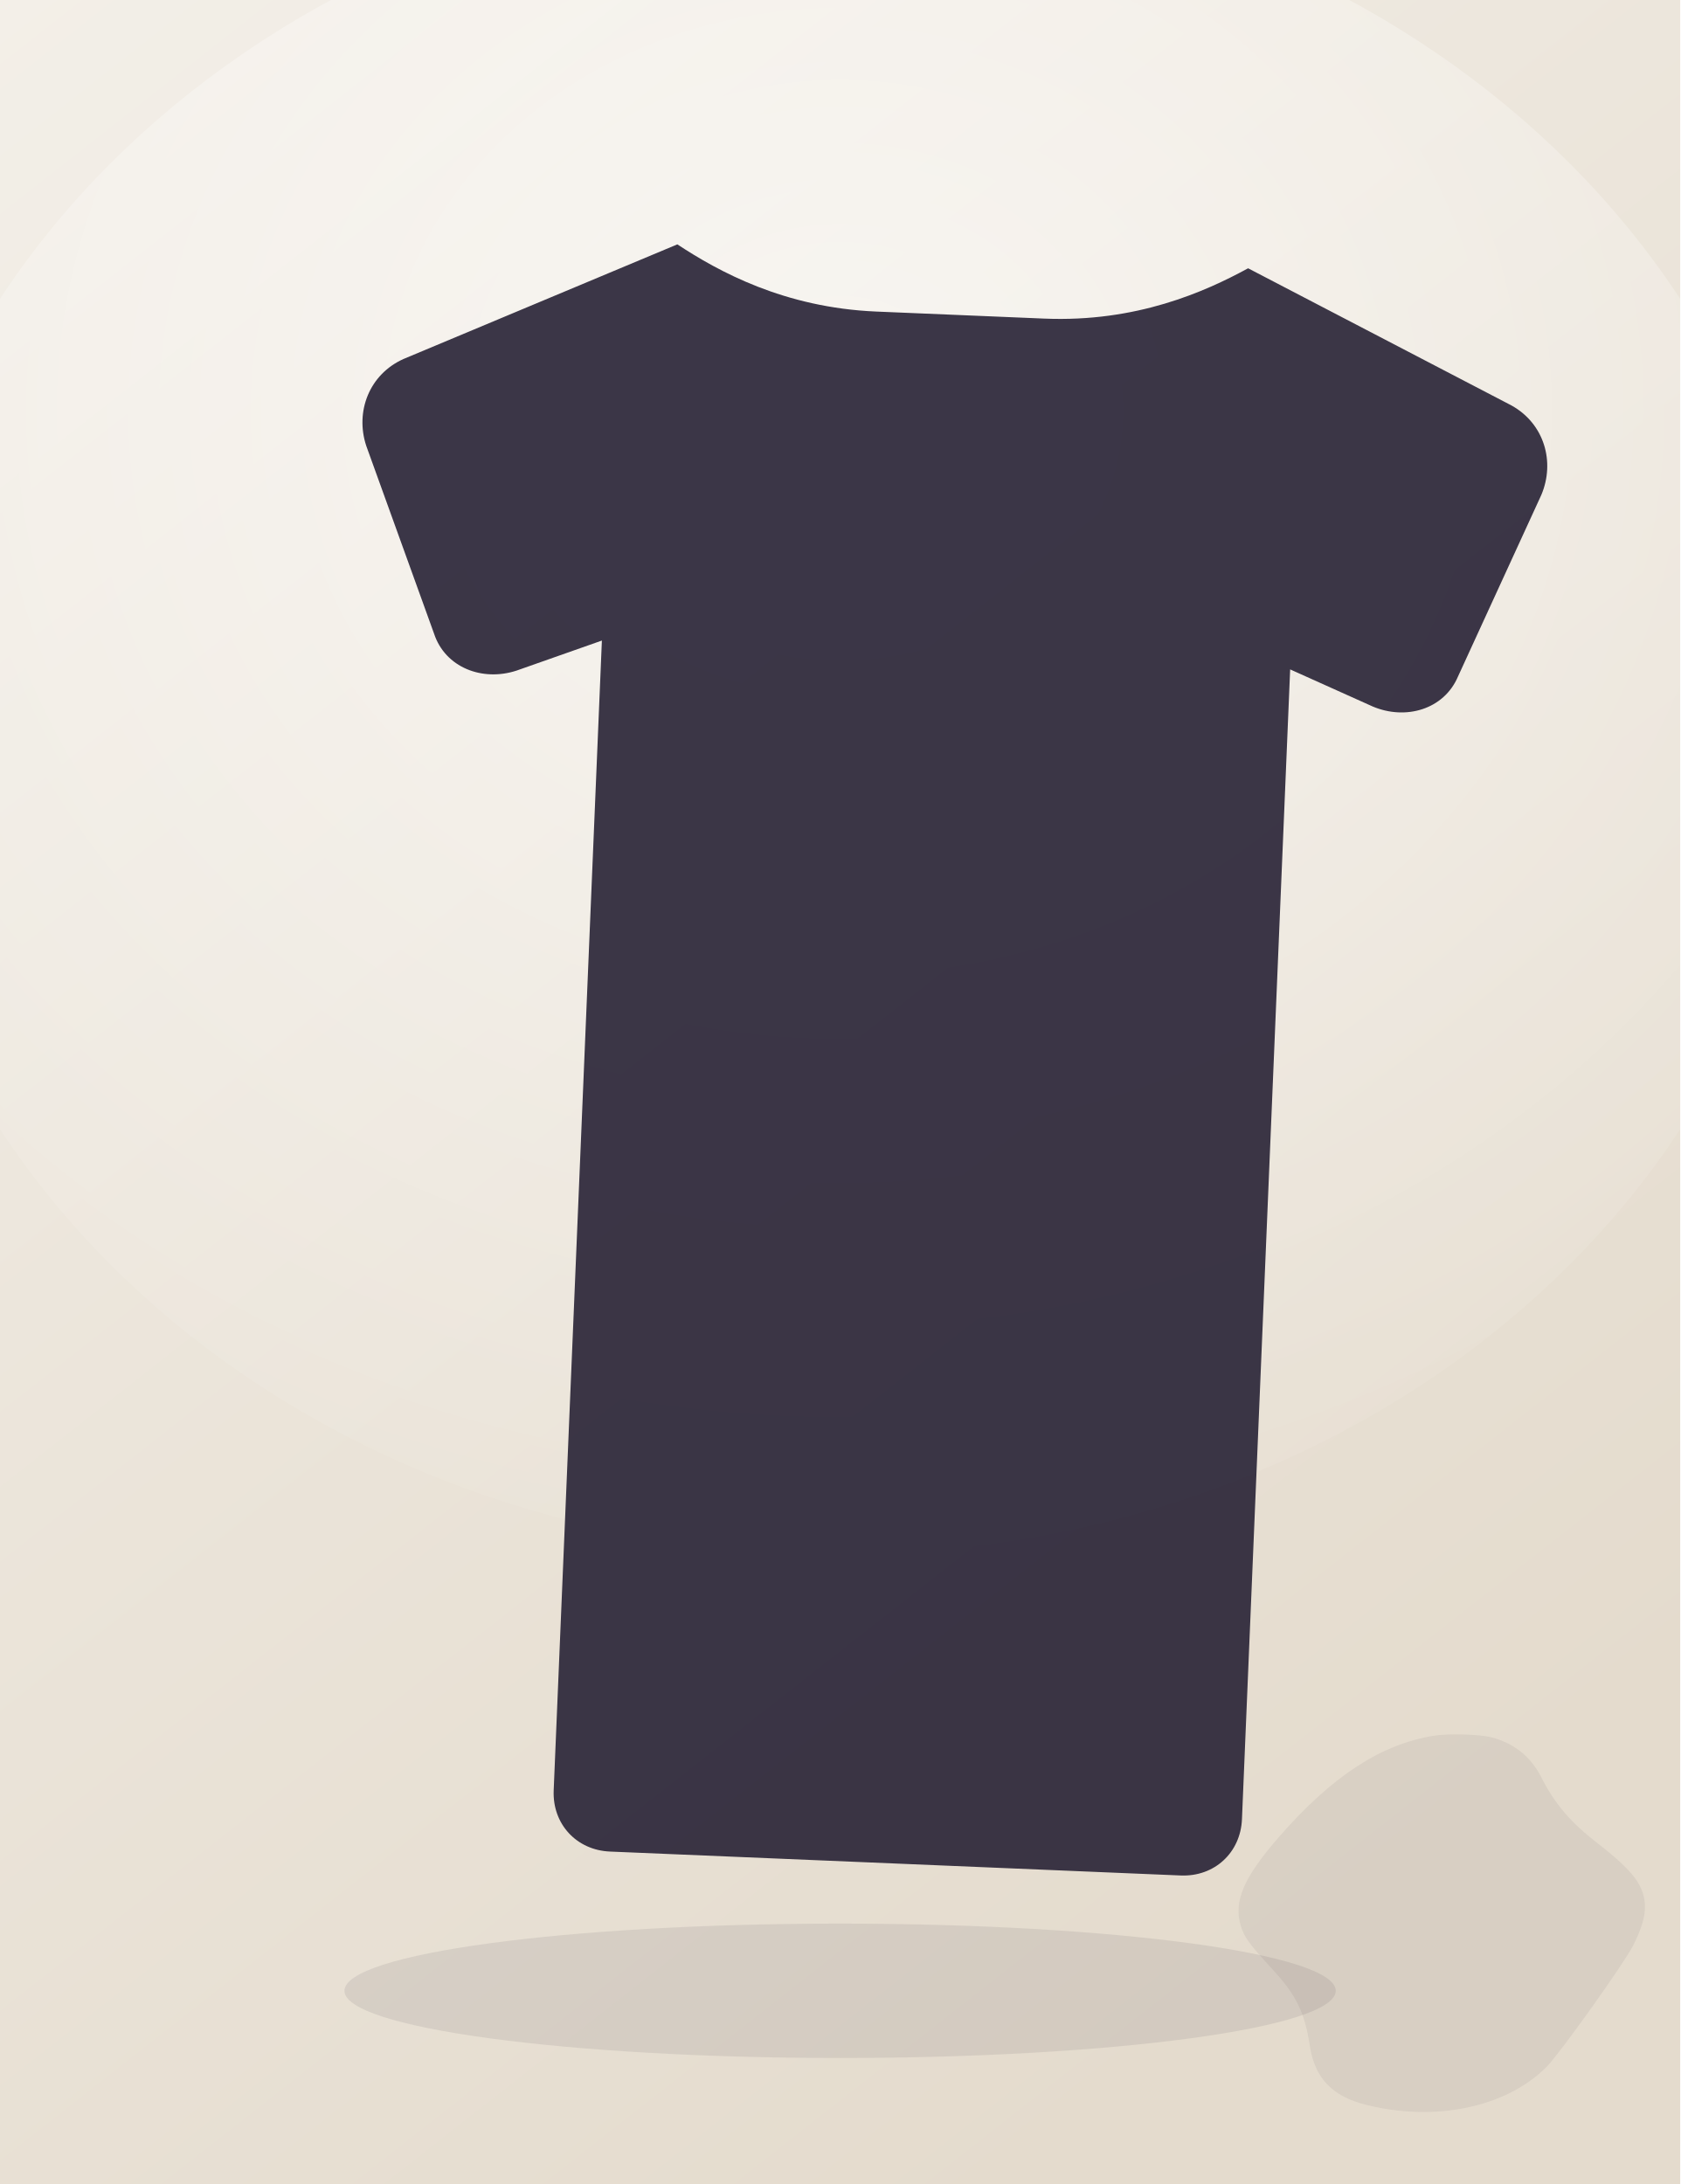
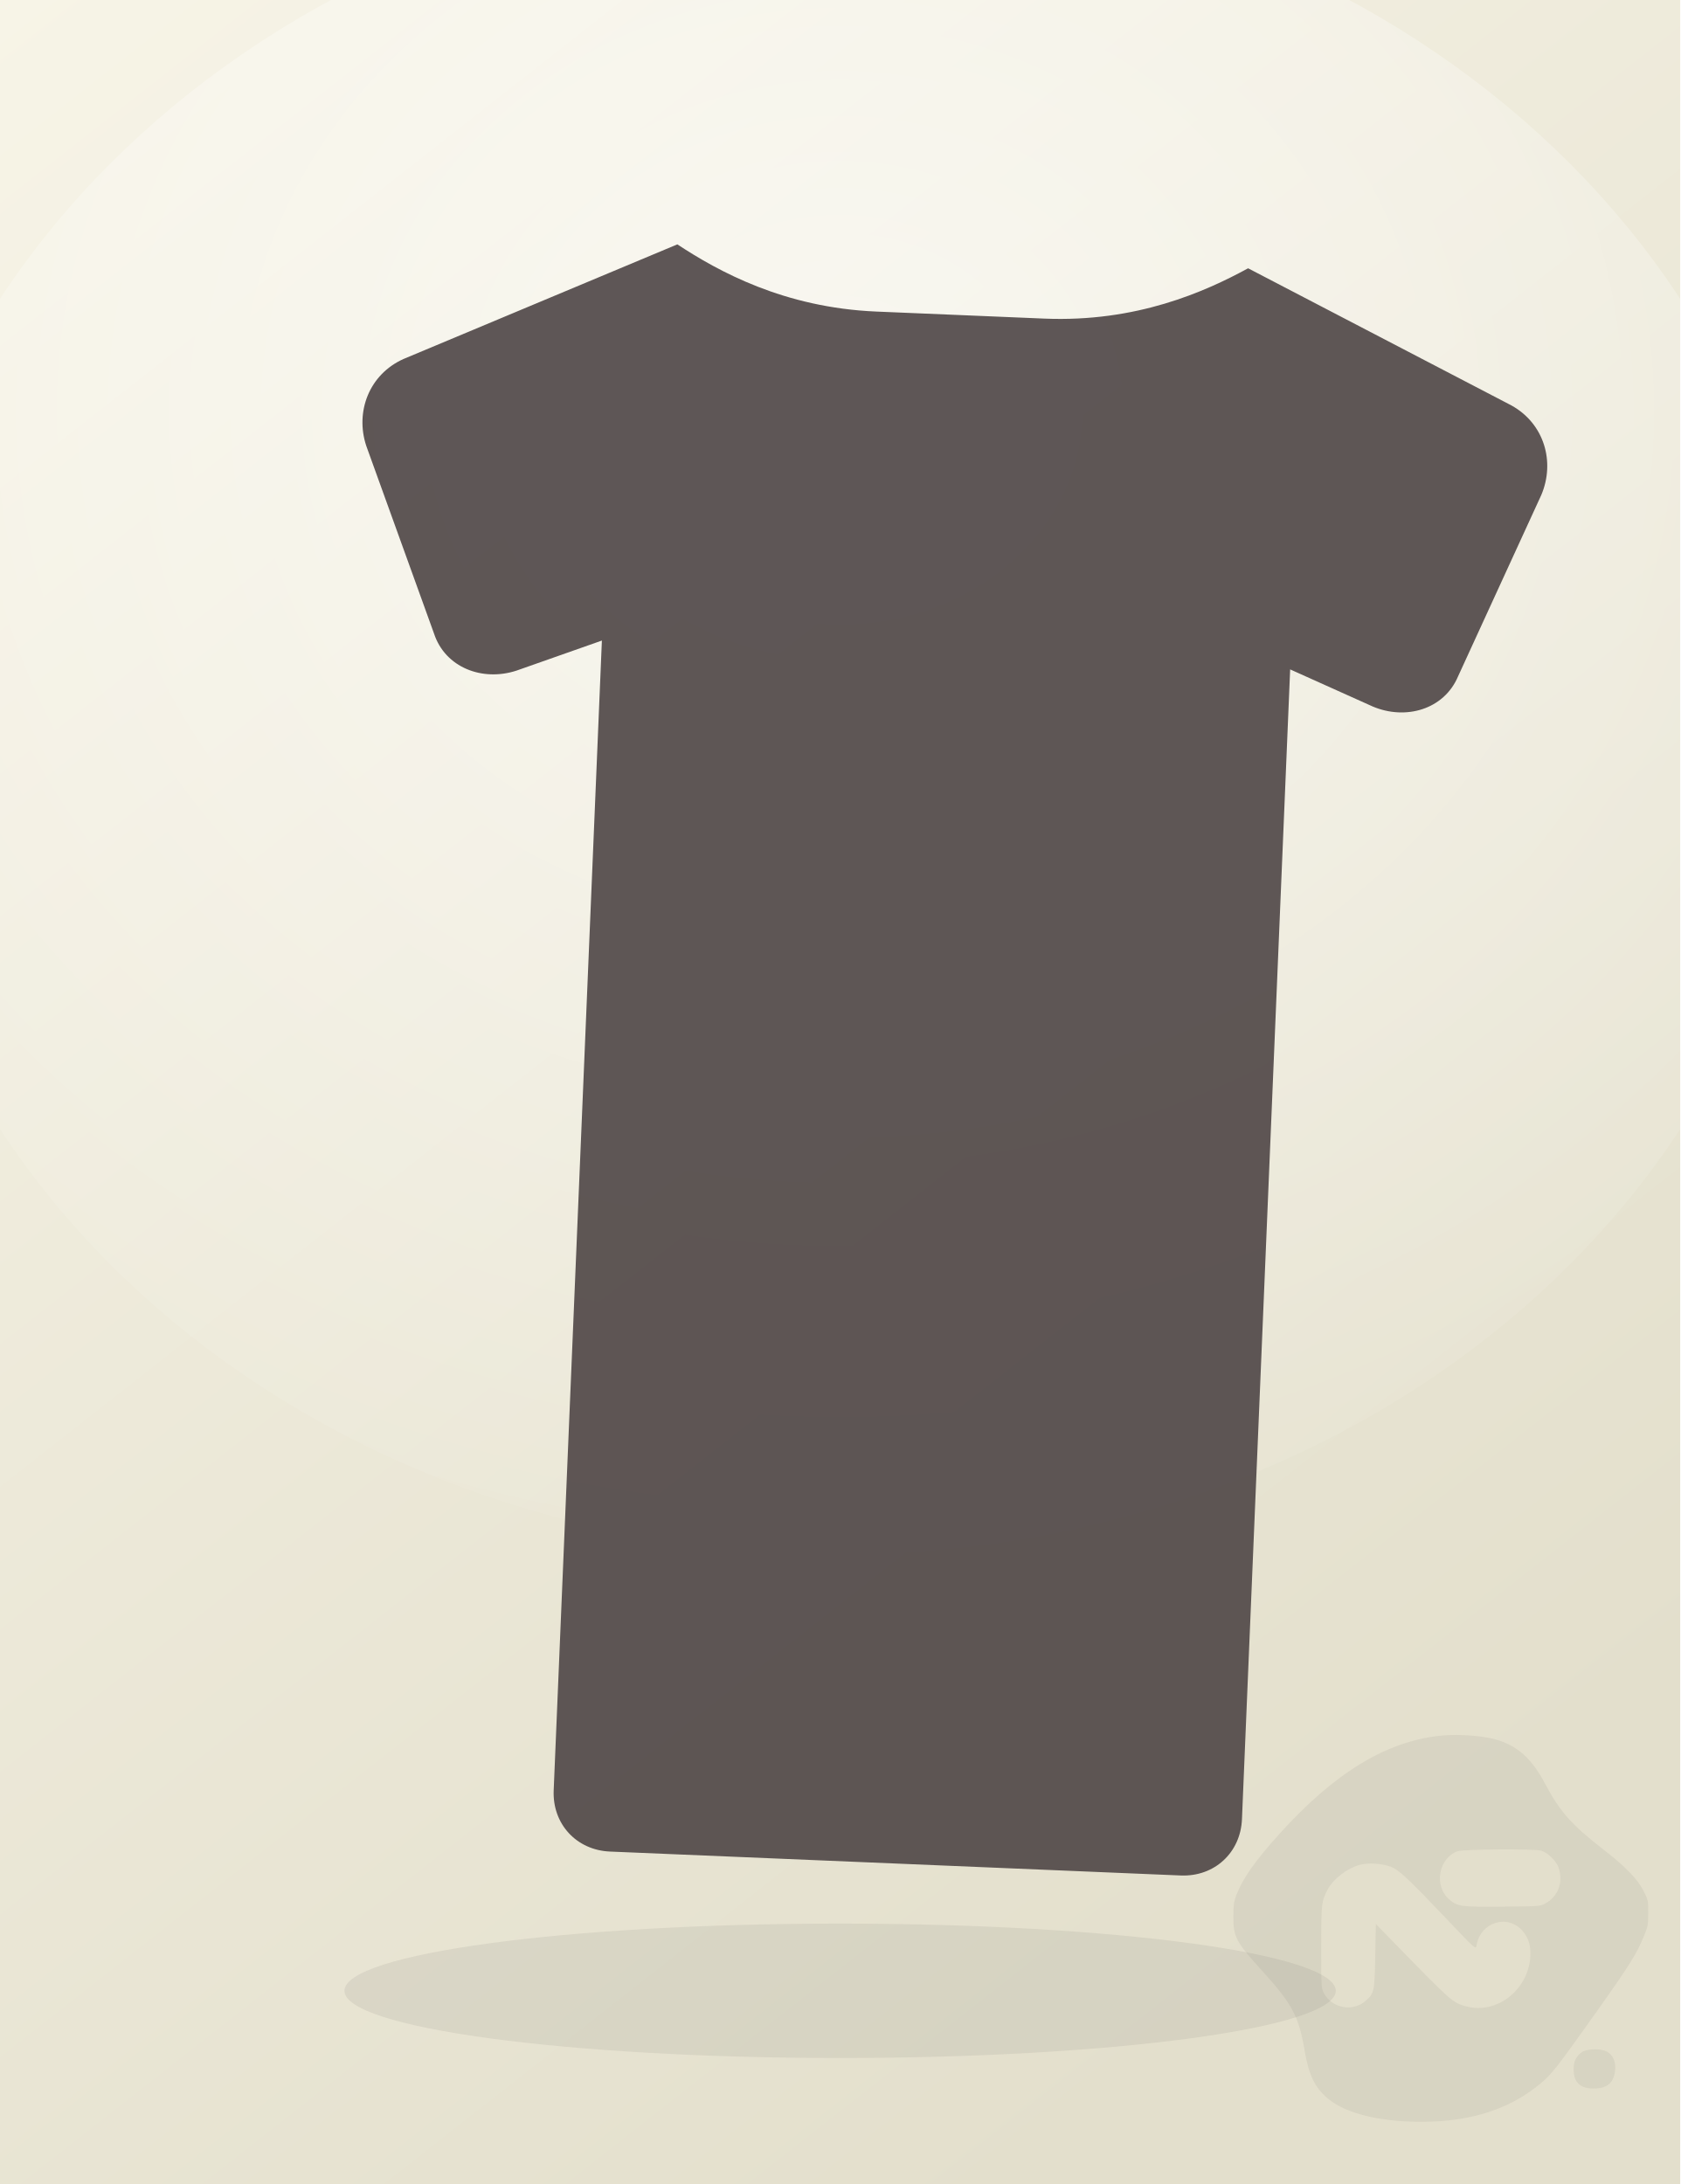
<svg xmlns="http://www.w3.org/2000/svg" viewBox="0 0 400 520" width="400" height="520" role="img">
  <defs>
    <linearGradient id="g" x1="0" y1="0" x2="0.6" y2="1">
-       <stop offset="0" stop-color="#F3EFE8" />
-       <stop offset="1" stop-color="#E4DBCD" />
+       <stop offset="0" stop-color="#F7F4E7" />
+       <stop offset="1" stop-color="#E3DFCC" />
    </linearGradient>
    <radialGradient id="v" cx="0.5" cy="0.32" r="0.75">
      <stop offset="0" stop-color="#fff" stop-opacity="0.55" />
      <stop offset="1" stop-color="#fff" stop-opacity="0" />
    </radialGradient>
  </defs>
  <rect width="400" height="520" fill="url(#g)" />
  <ellipse cx="200" cy="170" rx="230" ry="200" fill="url(#v)" />
-   <g opacity="0.07" transform="translate(286 402) scale(0.95)">
-     <path d="M 58.24 11.86 C 44.96 14.03, 32.72 22.03, 19.51 37.17 C 10.57 47.42, 8 53.4, 9.91 59.57 C 10.78 62.41, 12.02 64.09, 17.91 70.5 C 23.78 76.86, 25.9 81.23, 27.18 89.53 C 28.44 97.69, 32.76 102.23, 41.3 104.37 C 58.7 108.73, 76.43 104.99, 86.54 94.83 C 89.8 91.55, 105.97 68.87, 108.21 64.43 C 111.54 57.83, 112 53.79, 109.9 49.53 C 108.51 46.72, 105.25 43.41, 99.47 38.96 C 92.52 33.59, 88.61 29.02, 85.11 22.13 C 82.54 17.09, 78.37 13.76, 72.74 12.27 C 69.81 11.49, 61.88 11.27, 58.24 11.86" fill="#2B2638" />
+   <g opacity="0.08" transform="translate(286 402) scale(0.95)">
+     <path d="M 60 11.84 C 46.37 13.24, 33.41 21.13, 19.6 36.43 C 13.46 43.23, 10.38 47.6, 8.77 51.82 C 8.14 53.49, 8.04 54.22, 8.02 57.21 C 8 62.31, 8.67 63.55, 15.46 71.02 C 22.71 78.99, 24.45 82.26, 25.86 90.63 C 26.92 96.95, 28.44 100.07, 31.79 102.86 C 36.22 106.54, 44.71 108.64, 55.19 108.62 C 67.63 108.61, 77.45 105.41, 85.21 98.85 C 87.85 96.61, 89.23 94.84, 98.51 81.78 C 107.27 69.44, 109.01 66.68, 110.9 62.11 C 111.91 59.66, 111.97 59.33, 111.99 56.33 C 112 53.2, 111.98 53.11, 110.88 50.88 C 109.39 47.87, 106.34 44.7, 100.77 40.39 C 92.75 34.17, 89.84 30.88, 86.11 23.84 C 82.95 17.85, 79.57 14.7, 74.53 13.02 C 71.11 11.89, 64.66 11.36, 60 11.84 M 64.19 40.82 C 59.41 42.57, 58.22 49.57, 62.13 52.91 C 64.19 54.68, 65.13 54.8, 75.61 54.7 C 84.52 54.62, 84.97 54.59, 86.07 53.99 C 89.44 52.17, 90.78 48.63, 89.51 44.89 C 88.95 43.25, 86.75 41.11, 85.18 40.67 C 83.36 40.17, 65.63 40.29, 64.19 40.82 M 39.58 44.25 C 36.43 45.14, 32.97 47.84, 31.59 50.51 C 30.1 53.4, 30.04 53.91, 30.04 64.84 C 30.04 75.05, 30.05 75.13, 30.71 76.39 C 32.71 80.17, 37.95 81.14, 41.15 78.33 C 43.34 76.41, 43.42 76.03, 43.58 67.06 L 43.73 59.05 47.18 62.59 C 62.83 78.68, 62.94 78.78, 66.44 79.71 C 74.37 81.82, 82.47 75.08, 82.47 66.37 C 82.47 64.15, 81.84 62.33, 80.53 60.81 C 76.81 56.46, 69.97 58.54, 68.98 64.33 C 68.79 65.49, 68.79 65.49, 61.98 58.32 C 51.73 47.54, 49.53 45.47, 47.46 44.69 C 45.24 43.85, 41.71 43.65, 39.58 44.25" fill="#514949" fill-rule="evenodd" />
+     <path d="M 95.42 91.13 C 93.94 92.13, 93.28 93.49, 93.29 95.52 C 93.31 98.73, 94.93 100.28, 98.29 100.28 C 101.31 100.28, 102.93 99.19, 103.51 96.77 C 104.17 94.04, 103.3 91.71, 101.3 90.88 C 99.73 90.22, 96.57 90.36, 95.42 91.13" fill="#514949" />
  </g>
-   <ellipse cx="200" cy="474" rx="118" ry="16" fill="#2B2638" opacity="0.09" />
+   <ellipse cx="200" cy="474" rx="118" ry="16" fill="#514949" opacity="0.09" />
  <g transform="rotate(2.4 200 280)">
-     <path d="M200 74c-22 0-38-8-48-14l-64 30c-8 4-11 13-8 21l18 44c3 8 12 11 20 8l20-8v274c0 8 6 14 14 14h136c8 0 14-6 14-14V155l20 8c8 3 17 0 20-8l18-44c3-8 0-17-8-21l-64-30c-10 6-26 14-48 14z" fill="#2B2638" opacity="0.92" />
+     <path d="M200 74c-22 0-38-8-48-14l-64 30c-8 4-11 13-8 21l18 44c3 8 12 11 20 8l20-8v274c0 8 6 14 14 14h136c8 0 14-6 14-14V155l20 8c8 3 17 0 20-8l18-44c3-8 0-17-8-21l-64-30c-10 6-26 14-48 14z" fill="#514949" opacity="0.92" />
  </g>
</svg>
